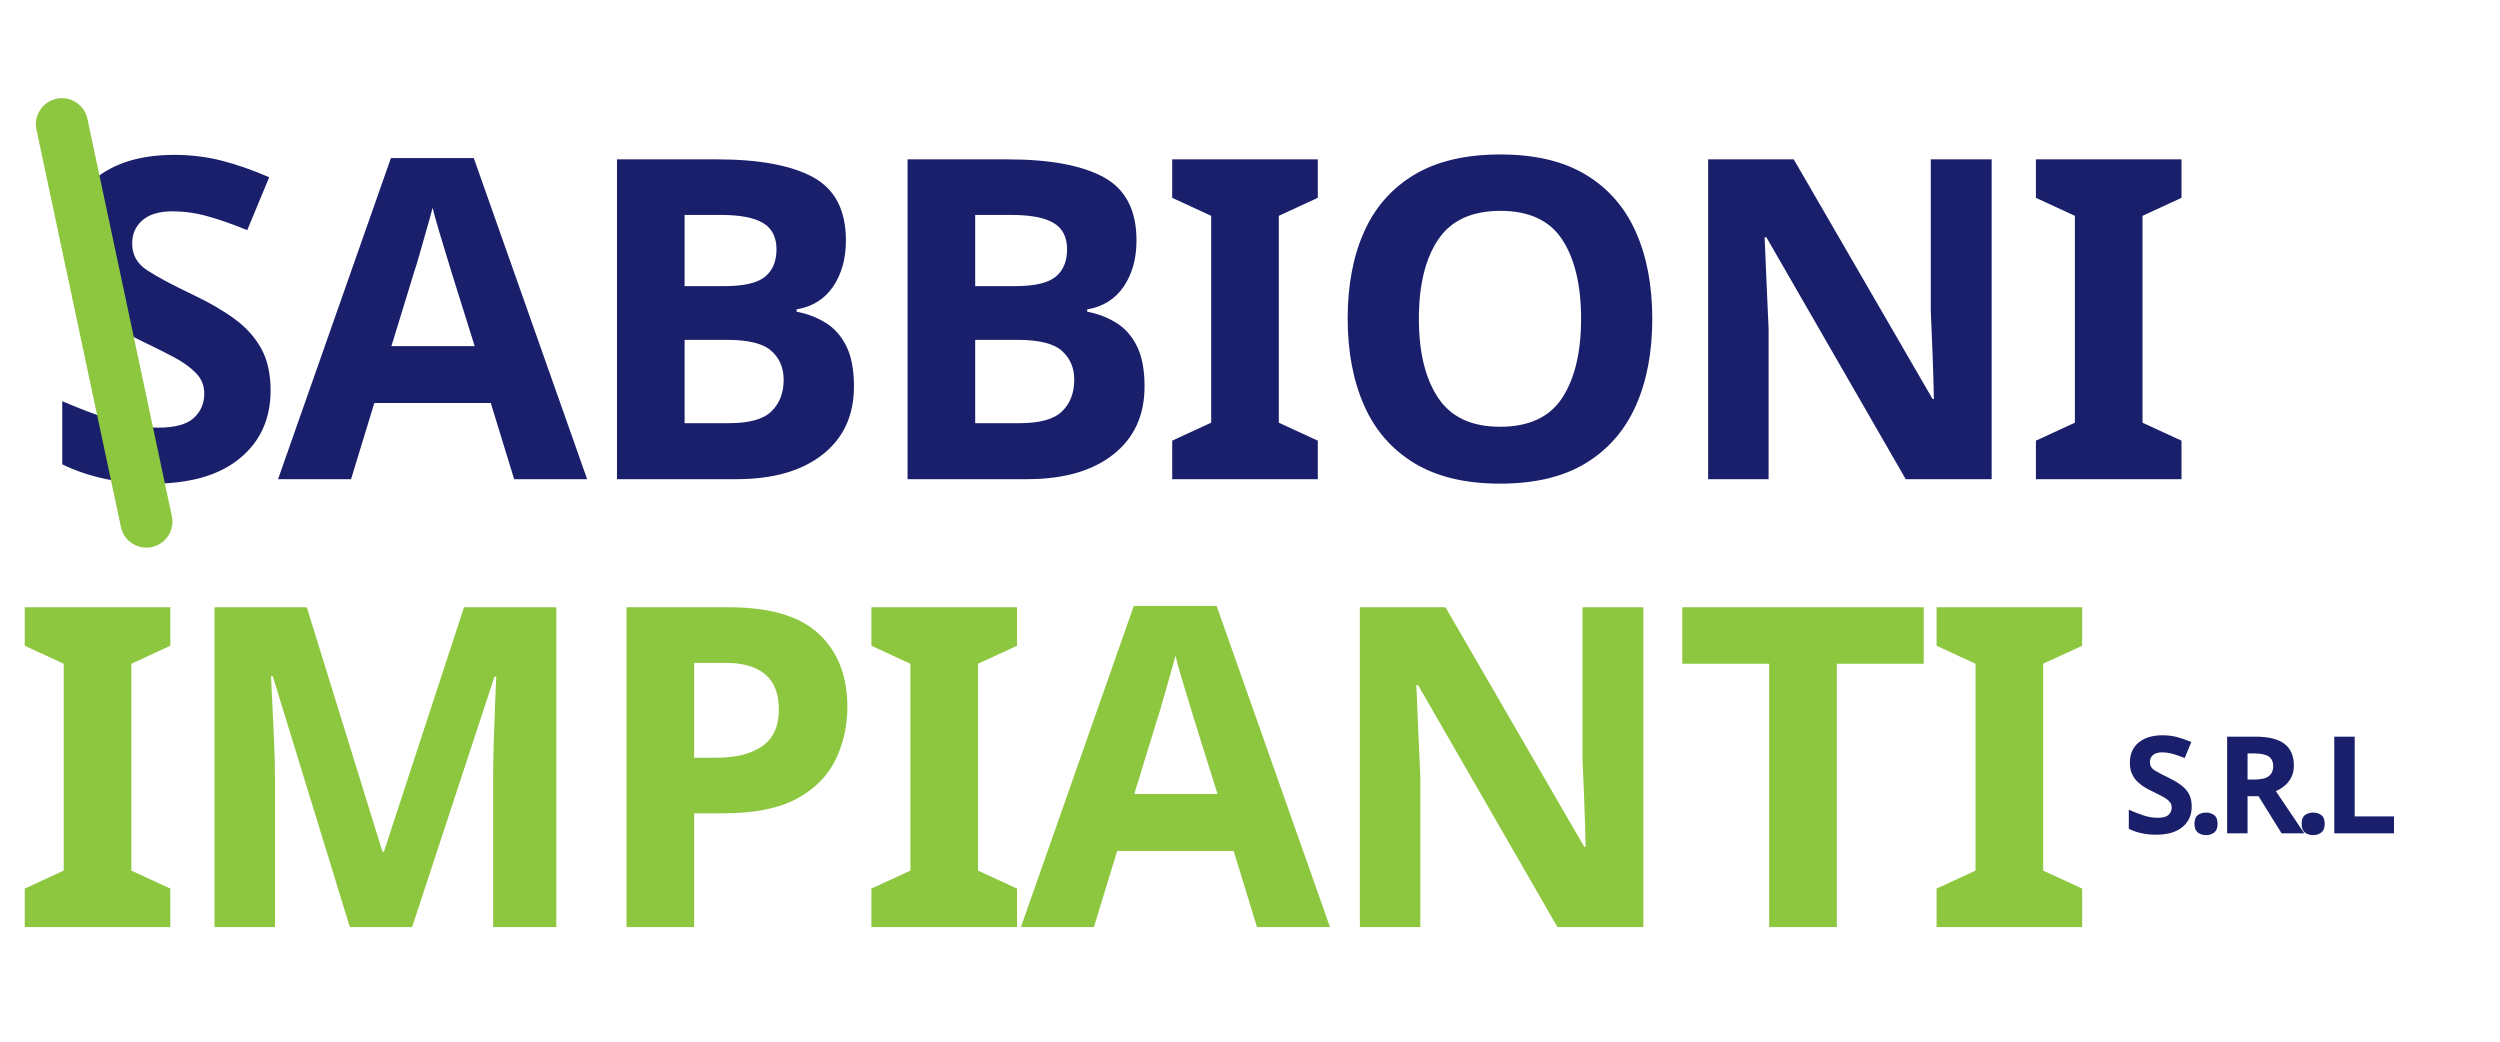
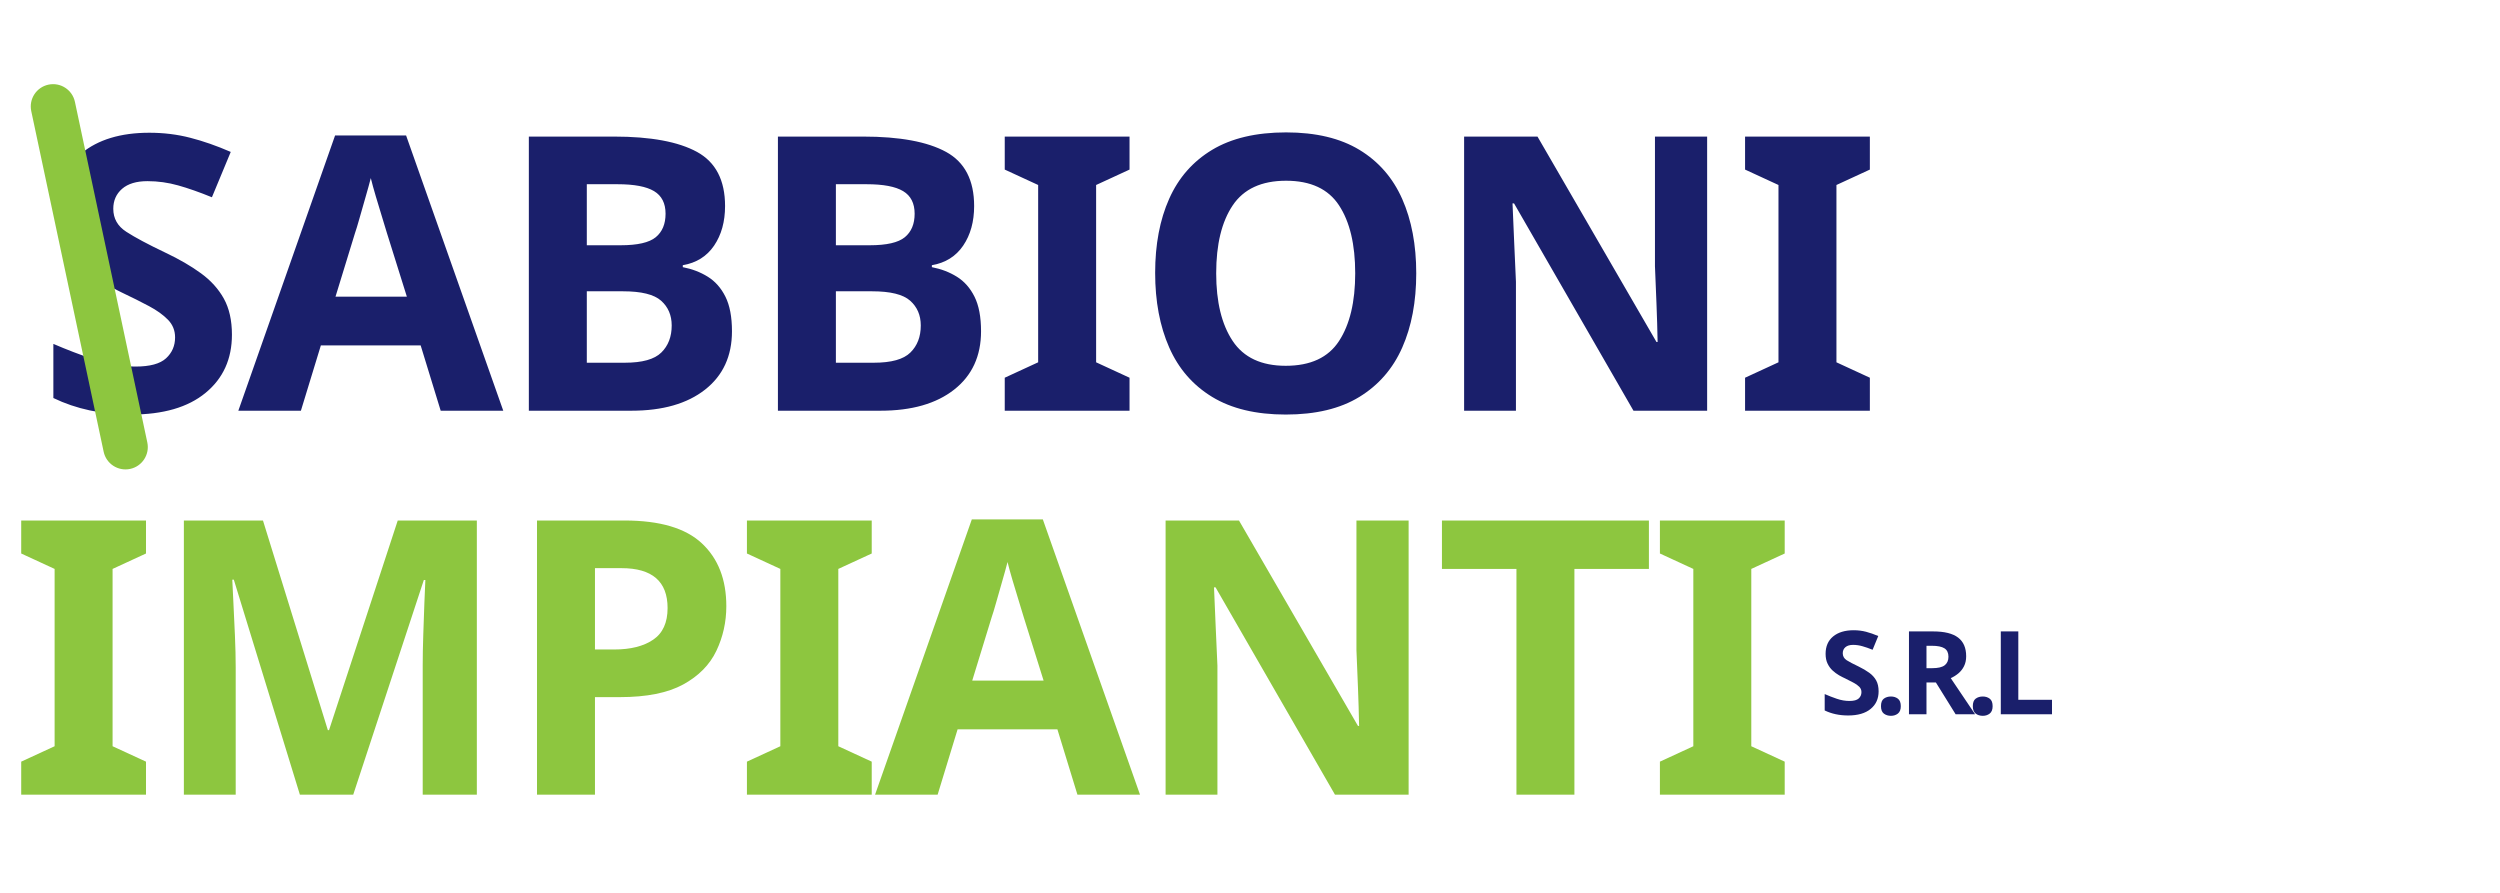
- <svg xmlns="http://www.w3.org/2000/svg" viewBox="0 0 480 200" fill="none">
+ <svg xmlns="http://www.w3.org/2000/svg" viewBox="0 0 560 200" fill="none">
  <text x="8" y="92" font-family="Arial Black, Impact, sans-serif" font-weight="900" font-size="86" fill="#1A1F6B" letter-spacing="-2">SABBIONI</text>
  <rect x="15" y="18" width="10" height="88" rx="5" fill="#8DC63F" transform="rotate(-12 20 62)" />
  <text x="2" y="178" font-family="Arial Black, Impact, sans-serif" font-weight="900" font-size="86" fill="#8DC63F" letter-spacing="-2">IMPIANTI<tspan font-family="Arial Black, sans-serif" font-size="26" fill="#1A1F6B" dy="-18" dx="5">S.R.L</tspan>
  </text>
</svg>
